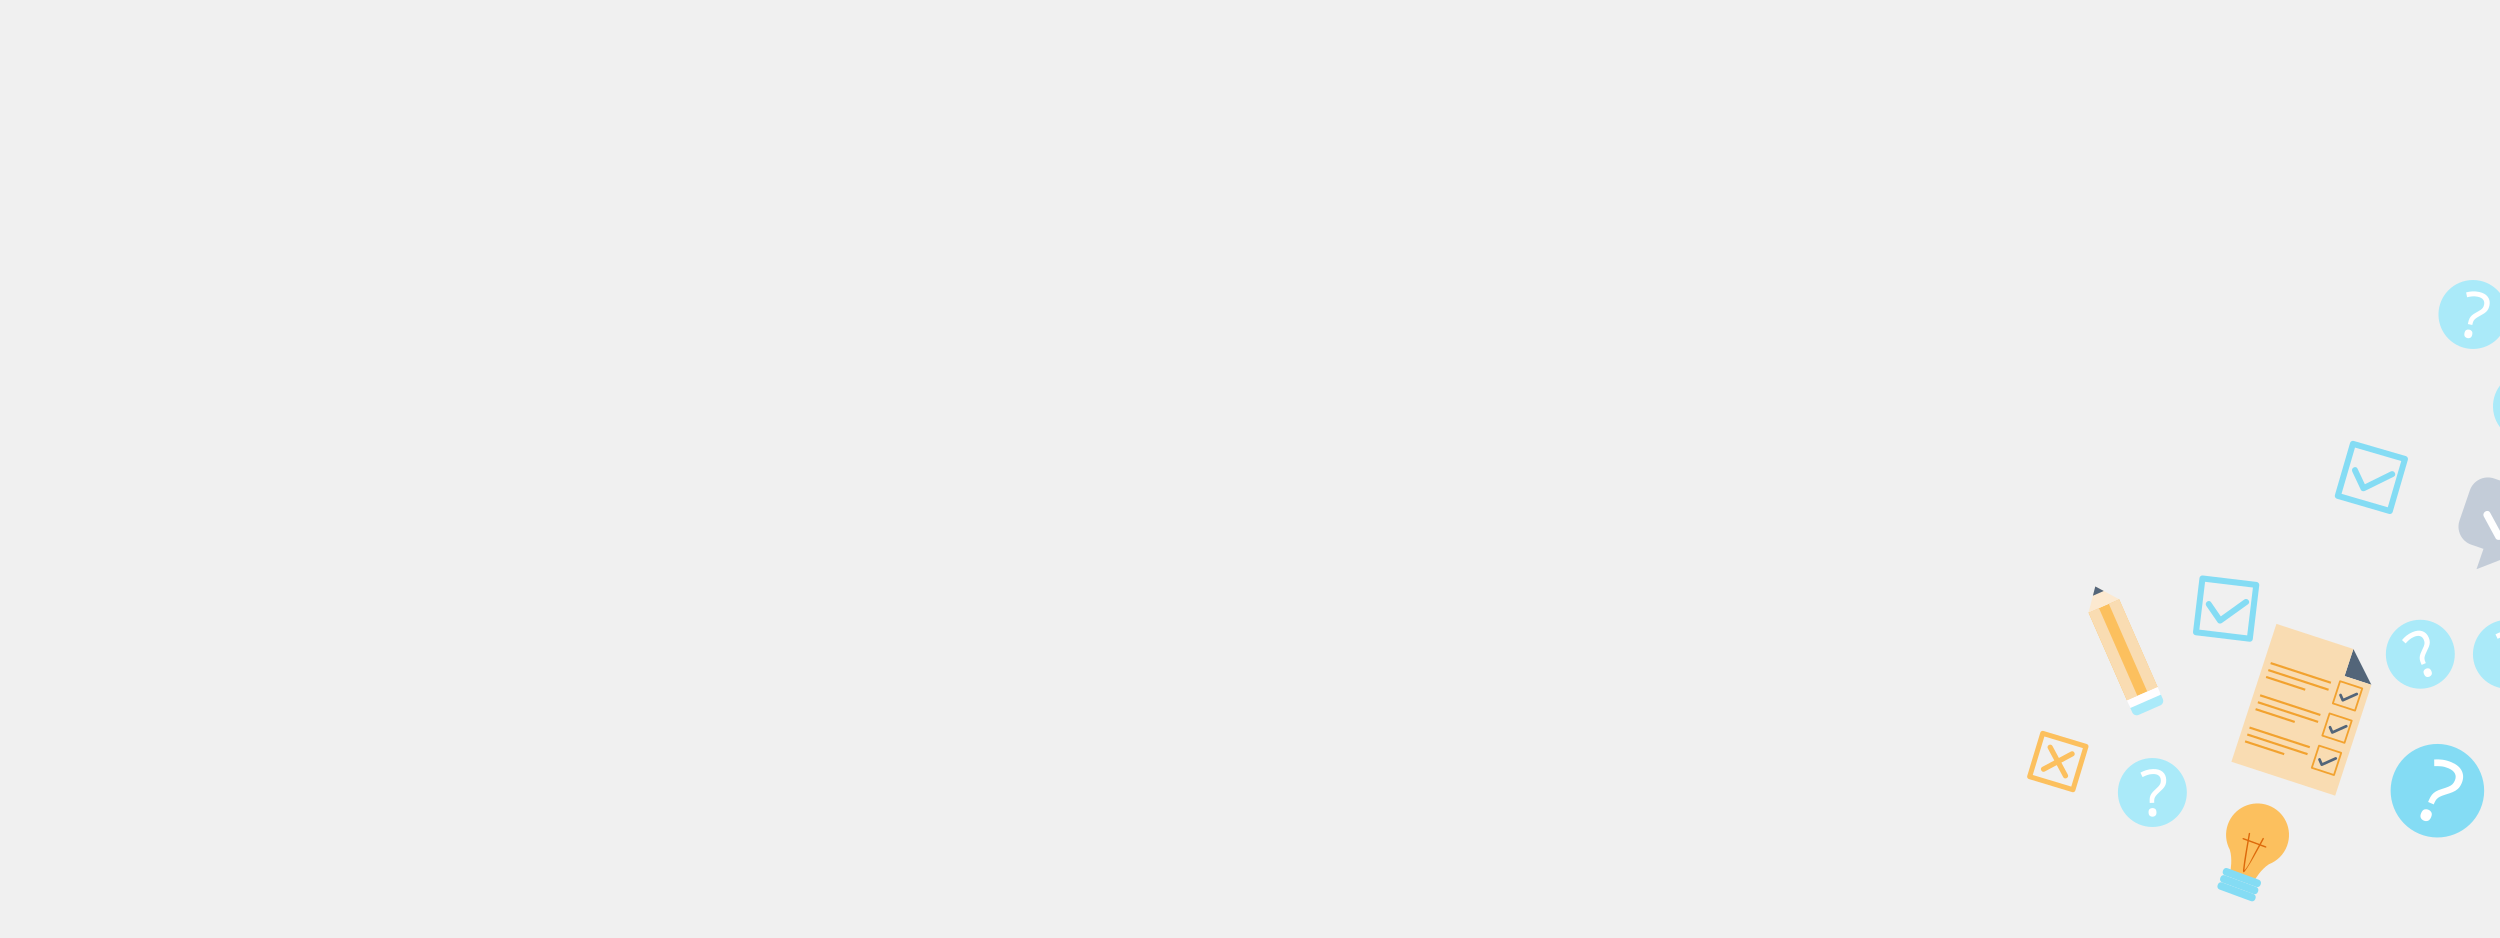
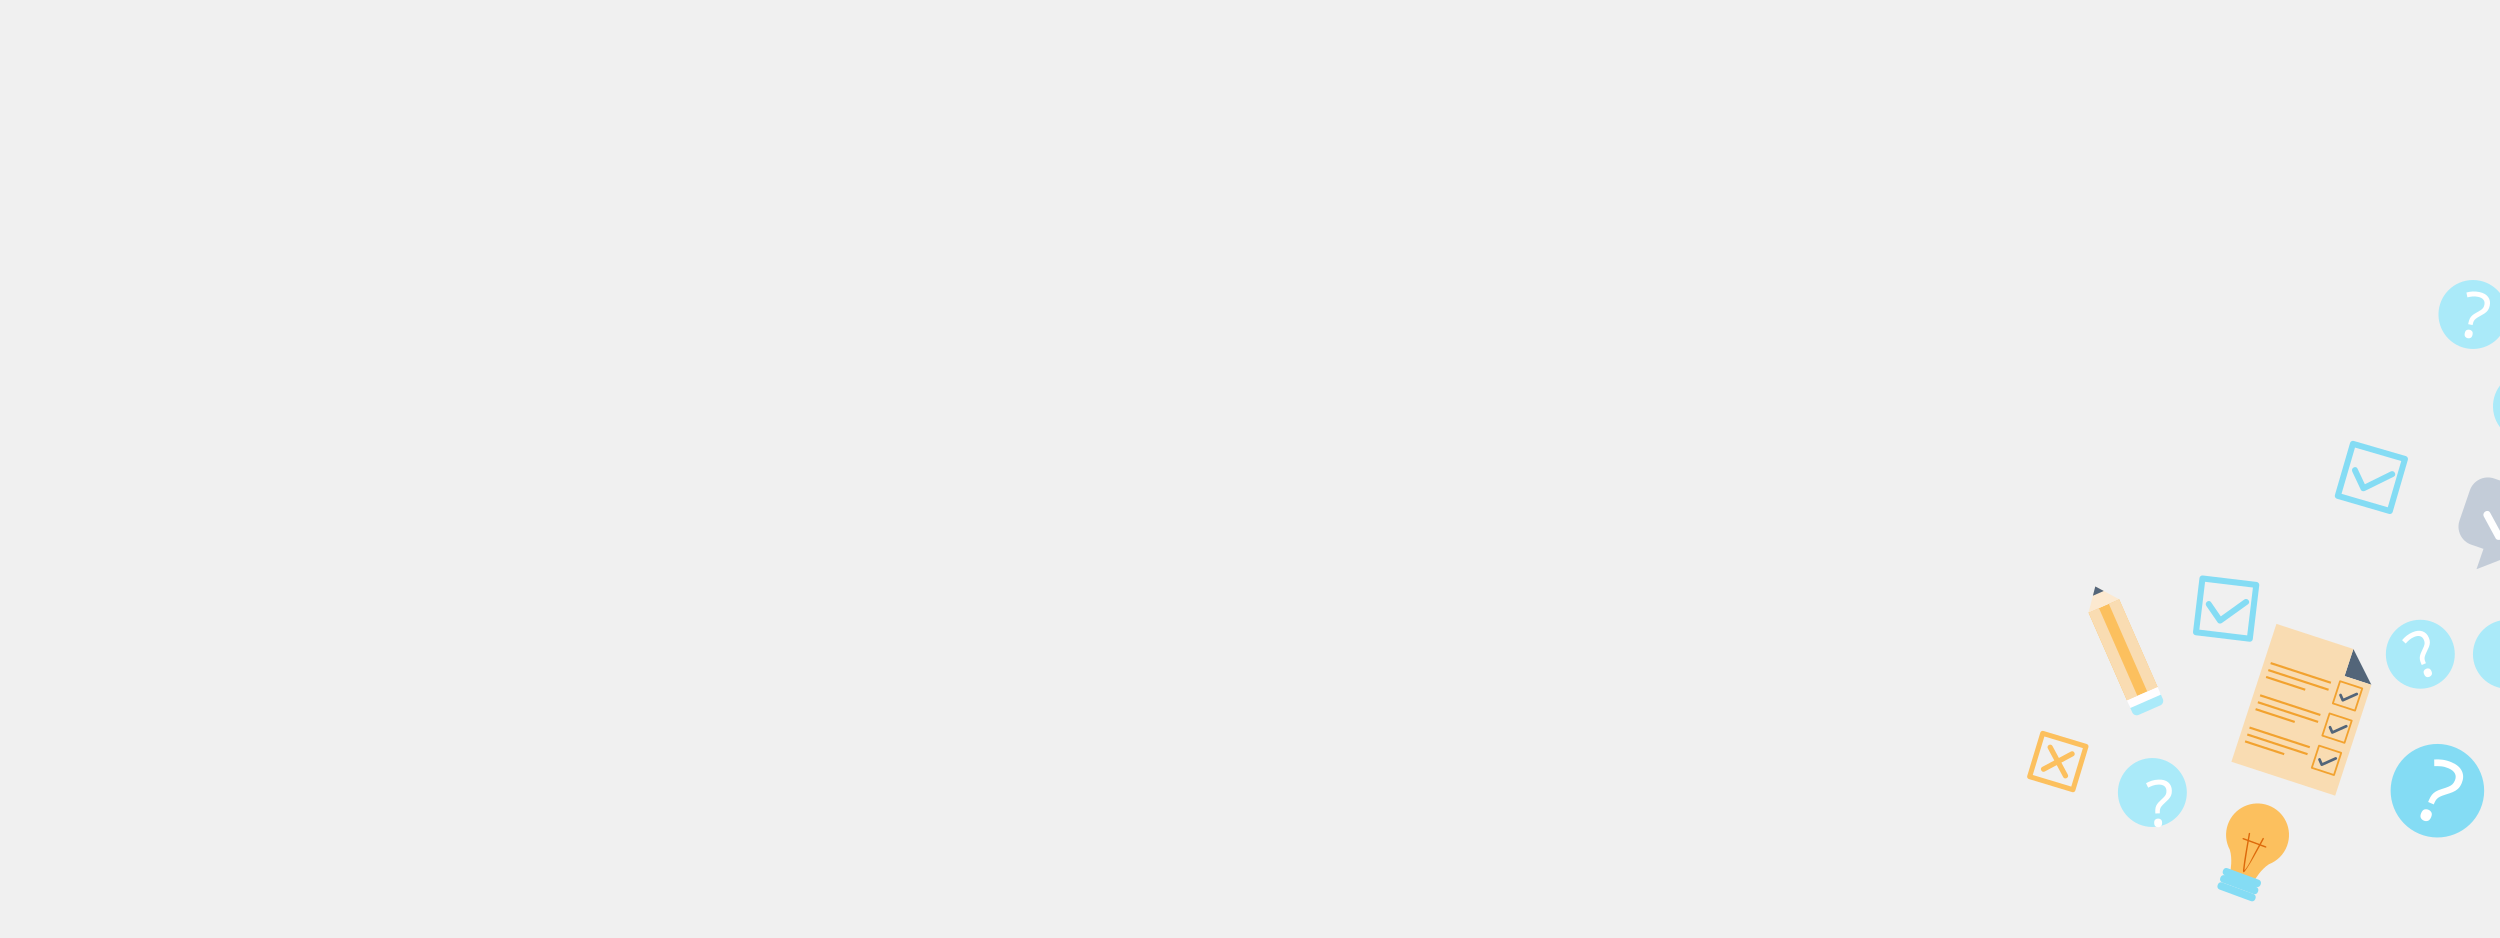
- <svg xmlns="http://www.w3.org/2000/svg" version="1.1" x="0px" y="0px" width="800px" height="300px" viewBox="-390 0 7 830" enable-background="new 0 0 800 800" xml:space="preserve">
-   <g id="_x38_00x800">
-     <g>
-       <circle fill="#AAEAF9" cx="649.626" cy="579.214" r="30.523" />
-       <text transform="matrix(0.9184 -0.3956 0.3956 0.9184 648.0247 602.3643)" fill="#FFFFFF" font-family="'Quicksand-Bold'" font-size="57.132">?</text>
-     </g>
-     <g>
-       <path fill="#AAEAF9" d="M421.658,618.843c0.947,2.163-0.047,4.706-2.21,5.656l-19.215,8.422c-2.163,0.946-4.709-0.048-5.653-2.208    l-1.879-4.283c-0.946-2.162,0.048-4.705,2.209-5.655l19.217-8.42c2.162-0.951,4.707,0.045,5.655,2.208L421.658,618.843z" />
-       <g>
-         <g>
-           <g>
-             <rect x="371.67" y="532.857" transform="matrix(-0.9159 0.4014 -0.4014 -0.9159 971.2915 947.1108)" fill="#FCC05E" width="29.532" height="84.882" />
-             <g>
-               <polygon fill="#FCE9D0" points="361.856,519.207 382.925,530.499 355.877,542.352       " />
-               <polygon fill="#54667A" points="369.33,523.216 361.856,519.207 359.733,527.419       " />
-             </g>
-             <rect x="372.491" y="536.774" transform="matrix(-0.9159 0.4014 -0.4014 -0.9159 955.7509 958.1859)" fill="#F9DCB2" width="10.013" height="84.883" />
-             <rect x="390.398" y="528.927" transform="matrix(-0.9159 0.4013 -0.4013 -0.9159 986.8786 936.0134)" fill="#F9DCB2" width="10.013" height="84.883" />
-           </g>
-         </g>
-         <rect x="390.18" y="613.857" transform="matrix(0.9159 -0.4013 0.4013 0.9159 -213.7861 214.4292)" fill="#FFFDFF" width="29.563" height="7.354" />
-       </g>
-     </g>
-     <g>
-       <circle fill="#AAEAF9" cx="412.392" cy="701.635" r="30.523" />
-       <text transform="matrix(0.9994 -0.0342 0.0342 0.9994 402.4374 722.6237)" fill="#FFFFFF" font-family="'Quicksand-Bold'" font-size="57.132">?</text>
-     </g>
-     <g>
-       <g>
-         <g>
-           <path fill="#FCC05E" d="M531.647,748.825c5.324-14.44-2.065-30.462-16.505-35.786c-14.441-5.324-30.462,2.066-35.786,16.507      c-2.874,7.796-2.017,16.042,1.629,22.826c2.461,8.151,0.604,17.958,0.604,17.958l10.942,4.035l10.943,4.034      c0,0,4.952-8.663,12.115-13.268C522.769,762.337,528.772,756.623,531.647,748.825z" />
-           <g>
-             <path fill="#84DCF4" d="M508.096,783.474c-0.555,1.504-2.241,2.281-3.745,1.727l-27.843-10.266       c-1.504-0.555-2.282-2.24-1.727-3.744l0.308-0.84c0.556-1.504,2.241-2.281,3.745-1.727l27.844,10.266       c1.505,0.555,2.281,2.24,1.728,3.745L508.096,783.474z" />
-             <path fill="#84DCF4" d="M505.77,789.784c-0.555,1.505-2.241,2.281-3.746,1.727l-27.842-10.265       c-1.505-0.555-2.282-2.24-1.727-3.744l0.309-0.839c0.555-1.505,2.241-2.282,3.745-1.727l27.843,10.266       c1.504,0.555,2.282,2.24,1.728,3.745L505.77,789.784z" />
-             <path fill="#84DCF4" d="M503.442,796.094c-0.555,1.505-2.24,2.281-3.745,1.727l-27.843-10.265       c-1.505-0.556-2.282-2.241-1.727-3.744l0.308-0.839c0.556-1.505,2.241-2.282,3.746-1.728l27.842,10.265       c1.505,0.555,2.283,2.241,1.728,3.745L503.442,796.094z" />
-           </g>
-         </g>
-         <g>
-           <g>
-             <path fill="#DD690A" d="M497.704,737.878c-1.105,6.095-2.149,12.202-3.133,18.317c-0.644,4.003-1.269,8.014-1.705,12.044       c-0.103,0.96-0.691,3.297,0.248,4.056c1.467,1.185,16.287-26.386,17.948-29.493c0.381-0.712-0.647-1.458-1.031-0.739       c-2.326,4.352-4.692,8.683-7.083,13.001c-2.801,5.059-5.474,12-9.649,16.115c0.59-0.58,0.629,0.547,0.662-0.709       c0.015-0.506,0.066-1.012,0.108-1.516c0.127-1.435,0.323-2.863,0.513-4.291c0.507-3.787,1.12-7.562,1.737-11.333       c0.839-5.123,1.725-10.239,2.65-15.346C499.116,737.181,497.849,737.078,497.704,737.878L497.704,737.878z" />
-           </g>
-           <g>
-             <path fill="#DD690A" d="M492.589,743.104c6.639,2.448,13.274,4.895,19.913,7.342c0.768,0.284,1.208-0.907,0.439-1.191       c-6.639-2.447-13.274-4.894-19.913-7.342C492.259,741.628,491.819,742.82,492.589,743.104L492.589,743.104z" />
-           </g>
-         </g>
-       </g>
-     </g>
-     <g>
-       <path fill="#84DCF4" d="M507.026,518.158c0.172-1.442-0.888-2.792-2.33-2.966c-15.882-1.903-31.761-3.808-47.643-5.712    c-1.443-0.173-2.79,0.887-2.963,2.329c-1.904,15.878-3.809,31.761-5.713,47.64c-0.172,1.446,0.886,2.794,2.329,2.966    c15.882,1.904,31.761,3.809,47.642,5.714c0.779,0.093,1.408-0.12,1.881-0.494c0.028-0.021,0.052-0.038,0.079-0.061    c0.026-0.024,0.054-0.041,0.081-0.067c0.477-0.375,0.831-0.932,0.925-1.711C503.218,549.918,505.122,534.036,507.026,518.158z     M496.337,562.519c-14.116-1.692-28.235-3.385-42.35-5.077c1.692-14.119,3.385-28.234,5.079-42.351    c14.115,1.693,28.234,3.386,42.349,5.079C499.723,534.284,498.029,548.4,496.337,562.519z" />
-       <path fill="#84DCF4" d="M460.157,536.448c3.351,4.879,6.706,9.754,10.058,14.633c0.847,1.234,2.622,1.253,3.742,0.449    c7.704-5.521,15.406-11.043,23.108-16.562c2.798-2.005-0.507-6.19-3.294-4.191c-6.936,4.973-13.871,9.941-20.808,14.914    c-2.871-4.182-5.745-8.358-8.616-12.536C462.396,530.316,458.216,533.631,460.157,536.448z" />
-     </g>
-     <g>
-       <g>
-         <g>
-           <polygon fill="#536579" points="590.352,574.588 606.301,606.286 582.536,598.524     " />
-           <g>
-             <polygon fill="#F9DCB2" points="590.352,574.588 522.227,552.338 482.352,674.435 574.243,704.446 606.301,606.286       582.536,598.524      " />
-           </g>
-         </g>
-       </g>
-       <g>
-         <g>
-           <g>
-             <rect x="515.677" y="594.821" transform="matrix(0.9506 0.3104 -0.3104 0.9506 211.829 -139.3667)" fill="#F2A22F" width="56.131" height="1.935" />
-           </g>
-           <g>
-             <rect x="513.674" y="600.956" transform="matrix(0.9506 0.3105 -0.3105 0.9506 213.6385 -138.4432)" fill="#F2A22F" width="56.13" height="1.937" />
-           </g>
-           <g>
-             <rect x="512.157" y="604.037" transform="matrix(0.9506 0.3104 -0.3104 0.9506 214.0287 -134.7623)" fill="#F2A22F" width="36.445" height="1.935" />
-           </g>
-         </g>
-         <g>
-           <path fill="#F2A22F" d="M598.985,609.758c0.137-0.419-0.099-0.881-0.518-1.018c-6.543-2.138-13.089-4.275-19.633-6.412      c-0.418-0.137-0.881,0.099-1.018,0.517c-2.137,6.544-4.274,13.089-6.412,19.633c-0.136,0.418,0.098,0.881,0.517,1.018      c6.544,2.138,13.089,4.274,19.634,6.412c0.226,0.073,0.424,0.047,0.587-0.036c0.01-0.004,0.018-0.009,0.028-0.013      c0.01-0.005,0.019-0.01,0.026-0.015c0.163-0.083,0.302-0.228,0.376-0.453C594.71,622.846,596.848,616.302,598.985,609.758z       M591.29,628.123c-6.033-1.971-12.067-3.941-18.1-5.912c1.971-6.033,3.94-12.066,5.911-18.099      c6.032,1.97,12.065,3.94,18.099,5.911C595.23,616.057,593.26,622.09,591.29,628.123z" />
-           <path fill="#536579" d="M592.813,613.331c-3.732,1.673-7.463,3.347-11.193,5.018c-0.518-1.187-1.035-2.375-1.553-3.562      c-0.627-1.435-2.781-0.331-2.159,1.095c0.671,1.54,1.343,3.079,2.013,4.618c0.272,0.627,1.053,0.789,1.627,0.531      c4.12-1.847,8.24-3.693,12.361-5.541C595.336,614.851,594.233,612.694,592.813,613.331z" />
-         </g>
-       </g>
-       <g>
-         <g>
-           <g>
-             <rect x="506.364" y="623.338" transform="matrix(0.9506 0.3104 -0.3104 0.9506 220.2105 -135.0616)" fill="#F2A22F" width="56.131" height="1.936" />
-           </g>
-           <g>
-             <rect x="504.36" y="629.475" transform="matrix(0.9506 0.3104 -0.3104 0.9506 222.028 -134.1411)" fill="#F2A22F" width="56.131" height="1.937" />
-           </g>
-           <g>
-             <rect x="502.843" y="632.555" transform="matrix(0.9506 0.3104 -0.3104 0.9506 222.4191 -130.4608)" fill="#F2A22F" width="36.446" height="1.936" />
-           </g>
-         </g>
-         <g>
-           <path fill="#F2A22F" d="M589.671,638.275c0.137-0.418-0.098-0.882-0.516-1.018c-6.545-2.139-13.09-4.275-19.634-6.413      c-0.419-0.136-0.881,0.099-1.018,0.518c-2.138,6.544-4.274,13.089-6.411,19.634c-0.137,0.416,0.098,0.88,0.516,1.016      c6.544,2.139,13.09,4.275,19.634,6.412c0.226,0.074,0.423,0.049,0.587-0.035c0.01-0.004,0.019-0.009,0.027-0.012      c0.01-0.007,0.02-0.01,0.027-0.017c0.164-0.083,0.302-0.227,0.375-0.452C585.396,651.363,587.534,644.818,589.671,638.275z       M581.976,656.641c-6.033-1.971-12.066-3.941-18.1-5.912c1.971-6.031,3.941-12.065,5.912-18.098      c6.032,1.969,12.066,3.939,18.099,5.91C585.917,644.574,583.946,650.607,581.976,656.641z" />
-           <path fill="#536579" d="M583.499,641.85c-3.73,1.672-7.462,3.346-11.192,5.019c-0.518-1.189-1.036-2.376-1.554-3.565      c-0.625-1.433-2.779-0.331-2.158,1.097c0.671,1.539,1.342,3.078,2.013,4.617c0.273,0.627,1.053,0.789,1.628,0.531      c4.119-1.848,8.239-3.695,12.359-5.541C586.022,643.367,584.921,641.212,583.499,641.85z" />
-         </g>
-       </g>
-       <g>
-         <g>
-           <g>
-             <rect x="497.051" y="651.856" transform="matrix(0.9506 0.3105 -0.3105 0.9506 228.6177 -130.7668)" fill="#F2A22F" width="56.13" height="1.936" />
-           </g>
-           <g>
-             <rect x="495.046" y="657.994" transform="matrix(0.9506 0.3105 -0.3105 0.9506 230.4374 -129.8463)" fill="#F2A22F" width="56.13" height="1.936" />
-           </g>
-           <g>
-             <rect x="493.529" y="661.072" transform="matrix(0.9506 0.3104 -0.3104 0.9506 230.8109 -126.1599)" fill="#F2A22F" width="36.446" height="1.936" />
-           </g>
-         </g>
-         <g>
-           <path fill="#F2A22F" d="M580.358,666.793c0.137-0.419-0.1-0.882-0.518-1.019c-6.544-2.138-13.088-4.274-19.633-6.412      c-0.418-0.136-0.881,0.099-1.018,0.517c-2.137,6.545-4.274,13.089-6.412,19.634c-0.137,0.418,0.099,0.88,0.517,1.017      c6.544,2.138,13.089,4.275,19.634,6.413c0.226,0.073,0.424,0.048,0.587-0.037c0.01-0.003,0.019-0.008,0.028-0.011      c0.009-0.007,0.018-0.011,0.026-0.016c0.163-0.083,0.302-0.229,0.376-0.453C576.084,679.881,578.221,673.336,580.358,666.793z       M572.662,685.158c-6.032-1.971-12.066-3.941-18.099-5.911c1.97-6.033,3.94-12.066,5.91-18.1c6.033,1.97,12.066,3.94,18.1,5.911      C576.604,673.092,574.633,679.125,572.662,685.158z" />
-           <path fill="#536579" d="M574.185,670.367c-3.728,1.672-7.461,3.347-11.191,5.018c-0.518-1.188-1.037-2.376-1.554-3.564      c-0.626-1.433-2.78-0.33-2.159,1.097c0.672,1.538,1.343,3.079,2.014,4.617c0.273,0.627,1.053,0.79,1.627,0.531      c4.12-1.848,8.24-3.694,12.36-5.541C576.708,671.886,575.606,669.729,574.185,670.367z" />
-         </g>
-       </g>
-     </g>
-     <g>
-       <circle fill="#AAEAF9" cx="726.745" cy="579.213" r="30.524" />
-       <text transform="matrix(0.9994 -0.0342 0.0342 0.9994 716.7905 600.2018)" fill="#FFFFFF" font-family="'Quicksand-Bold'" font-size="57.132">?</text>
-     </g>
-     <g>
-       <path fill="#84DCF4" d="M702.781,716.37c-9.02,21.014-33.365,30.737-54.373,21.721c-21.011-9.018-30.735-33.363-21.717-54.377    c9.018-21.01,33.363-30.733,54.373-21.715C702.074,671.016,711.798,695.36,702.781,716.37z" />
-       <text transform="matrix(0.9189 0.3944 -0.3944 0.9189 640.4034 720.0673)" fill="#FFFFFF" font-family="'Quicksand-Bold'" font-size="77.49">?</text>
-     </g>
-     <g>
-       <circle fill="#AAEAF9" cx="767.457" cy="765.399" r="30.523" />
-       <text transform="matrix(0.9994 -0.0342 0.0342 0.9994 757.5034 786.3874)" fill="#FFFFFF" font-family="'Quicksand-Bold'" font-size="57.132">?</text>
-     </g>
-     <g>
-       <circle fill="#AAEAF9" cx="696.221" cy="278.427" r="30.523" />
-       <text transform="matrix(0.9786 0.2057 -0.2057 0.9786 681.5389 296.4949)" fill="#FFFFFF" font-family="'Quicksand-Bold'" font-size="57.132">?</text>
-     </g>
-     <g>
-       <path fill="#FCC05E" d="M355.784,661.472c0.351-1.161-0.326-2.424-1.486-2.773c-12.782-3.859-25.562-7.719-38.345-11.578    c-1.16-0.35-2.423,0.326-2.773,1.488c-3.858,12.778-7.718,25.561-11.576,38.341c-0.352,1.163,0.325,2.425,1.485,2.775    c12.782,3.859,25.562,7.718,38.345,11.577c0.627,0.19,1.174,0.106,1.617-0.135c0.025-0.012,0.049-0.022,0.074-0.037    c0.024-0.016,0.05-0.025,0.076-0.044c0.445-0.239,0.816-0.647,1.006-1.273C348.067,687.034,351.926,674.252,355.784,661.472z     M340.59,696.4c-11.361-3.43-22.725-6.861-34.085-10.291c3.431-11.363,6.861-22.725,10.292-34.085    c11.359,3.431,22.724,6.861,34.084,10.292C347.451,673.676,344.021,685.037,340.59,696.4z" />
-       <g>
-         <path fill="#FCC05E" d="M337.541,685.797c-1.9-3.547-3.803-7.09-5.701-10.635c3.543-1.902,7.089-3.803,10.634-5.701     c2.642-1.416,0.445-5.512-2.195-4.096c-3.545,1.9-7.09,3.803-10.636,5.702c-1.9-3.544-3.802-7.091-5.702-10.636     c-1.415-2.641-5.511-0.445-4.095,2.197c1.902,3.543,3.803,7.088,5.701,10.634c-3.543,1.9-7.088,3.8-10.634,5.702     c-2.642,1.416-0.444,5.508,2.196,4.092c3.544-1.898,7.089-3.799,10.635-5.701c1.9,3.547,3.801,7.091,5.703,10.635     C334.862,690.63,338.957,688.438,337.541,685.797z" />
-       </g>
-     </g>
-     <g>
-       <path fill="#84DCF4" d="M638.602,407.102c0.406-1.396-0.419-2.9-1.814-3.306c-15.358-4.471-30.713-8.942-46.071-13.413    c-1.394-0.406-2.897,0.419-3.304,1.814c-4.47,15.354-8.942,30.713-13.413,46.068c-0.406,1.398,0.418,2.901,1.813,3.306    c15.357,4.472,30.713,8.942,46.07,13.415c0.754,0.219,1.408,0.111,1.937-0.18c0.03-0.015,0.058-0.029,0.087-0.047    c0.03-0.019,0.06-0.031,0.091-0.053c0.531-0.293,0.972-0.784,1.191-1.537C629.66,437.814,634.131,422.456,638.602,407.102z     M620.815,449.122c-13.649-3.974-27.303-7.949-40.952-11.923c3.975-13.654,7.949-27.303,11.924-40.953    c13.649,3.975,27.303,7.95,40.951,11.924C628.764,421.819,624.789,435.469,620.815,449.122z" />
-       <path fill="#84DCF4" d="M589.376,417.495c2.51,5.36,5.023,10.718,7.534,16.079c0.635,1.356,2.382,1.664,3.619,1.054    c8.502-4.189,17.002-8.379,25.501-12.568c3.089-1.521,0.511-6.189-2.564-4.672c-7.656,3.773-15.308,7.543-22.964,11.316    c-2.149-4.594-4.304-9.184-6.454-13.774C592.586,411.812,587.921,414.399,589.376,417.495z" />
-     </g>
-     <g>
-       <g>
-         <path fill="#C3CCD8" d="M761.912,439.7l-46.953-16.091c-8.836-3.028-18.456,1.679-21.483,10.517l-9.141,26.669     c-3.029,8.837,1.682,18.456,10.518,21.485l10.668,3.656l-6.17,18.001l27.504-10.69l14.95,5.123     c8.836,3.029,18.454-1.68,21.483-10.517l9.141-26.669C775.456,452.346,770.747,442.728,761.912,439.7z" />
-       </g>
-       <path fill="#FFFFFF" d="M705.889,457.39c3.463,6.386,6.93,12.767,10.393,19.152c0.876,1.615,3.038,1.867,4.51,1.029    c10.112-5.746,20.222-11.495,30.331-17.24c3.675-2.086,0.179-7.619-3.479-5.538c-9.106,5.175-18.206,10.347-27.314,15.522    c-2.964-5.472-5.935-10.939-8.901-16.407C709.411,450.195,703.884,453.703,705.889,457.39z" />
-     </g>
-     <g>
-       <path fill="#AAEAF9" d="M774.978,358.707c0.58,16.849-12.611,30.976-29.457,31.554c-16.848,0.578-30.975-12.614-31.553-29.463    c-0.578-16.847,12.613-30.974,29.461-31.551C760.275,328.67,774.404,341.861,774.978,358.707z" />
-       <text transform="matrix(0.9994 -0.0342 0.0342 0.9994 734.5187 380.7411)" fill="#FFFFFF" font-family="'Quicksand-Bold'" font-size="57.132">?</text>
-     </g>
-     <g>
-       <g>
-         <g>
-           <path fill="#FCC05E" d="M786.232,654.679c4.305-14.776-4.185-30.244-18.962-34.547c-14.775-4.305-30.243,4.187-34.546,18.963      c-2.324,7.977-0.892,16.144,3.217,22.657c3.023,7.958,1.854,17.871,1.854,17.871l11.197,3.262l11.199,3.262      c0,0,4.335-8.988,11.16-14.081C778.318,668.779,783.908,662.659,786.232,654.679z" />
-           <g>
-             <path fill="#84DCF4" d="M765.154,690.886c-0.447,1.539-2.076,2.433-3.615,1.984l-28.491-8.298       c-1.539-0.447-2.433-2.076-1.983-3.615l0.249-0.858c0.448-1.539,2.076-2.433,3.616-1.983l28.49,8.298       c1.539,0.448,2.434,2.075,1.984,3.614L765.154,690.886z" />
-             <path fill="#84DCF4" d="M763.275,697.343c-0.448,1.539-2.076,2.433-3.616,1.983l-28.491-8.297       c-1.539-0.449-2.432-2.075-1.984-3.615l0.25-0.857c0.448-1.54,2.076-2.432,3.615-1.984l28.491,8.298       c1.539,0.448,2.434,2.076,1.985,3.615L763.275,697.343z" />
-             <path fill="#84DCF4" d="M761.395,703.801c-0.449,1.539-2.076,2.433-3.616,1.983l-28.491-8.297       c-1.539-0.449-2.433-2.076-1.985-3.616l0.25-0.857c0.449-1.539,2.076-2.434,3.615-1.984l28.491,8.297       c1.54,0.449,2.434,2.077,1.985,3.616L761.395,703.801z" />
-           </g>
-         </g>
-         <g>
-           <g>
-             <path fill="#DD690A" d="M751.609,646.128c-0.679,6.157-1.293,12.322-1.848,18.492c-0.363,4.037-0.707,8.082-0.861,12.132       c-0.037,0.966-0.46,3.338,0.53,4.029c1.546,1.081,14.407-27.457,15.848-30.673c0.331-0.737-0.747-1.411-1.08-0.666       c-2.018,4.503-4.075,8.989-6.159,13.463c-2.442,5.243-4.624,12.352-8.501,16.75c0.547-0.62,0.665,0.501,0.609-0.753       c-0.019-0.506-0.003-1.014,0.004-1.521c0.026-1.44,0.121-2.879,0.212-4.317c0.241-3.812,0.59-7.62,0.942-11.426       c0.479-5.168,1.005-10.334,1.573-15.492C752.968,645.333,751.697,645.319,751.609,646.128L751.609,646.128z" />
-           </g>
-           <g>
-             <path fill="#DD690A" d="M746.869,651.698c6.793,1.979,13.584,3.956,20.377,5.935c0.787,0.229,1.143-0.99,0.355-1.219       c-6.794-1.979-13.584-3.957-20.377-5.936C746.438,650.249,746.083,651.468,746.869,651.698L746.869,651.698z" />
-           </g>
-         </g>
-       </g>
-     </g>
+ <svg xmlns="http://www.w3.org/2000/svg" width="800" height="300" viewBox="-390 0 7 830">
+   <circle fill="#AAEAF9" cx="649.626" cy="579.214" r="30.523" />
+   <text transform="rotate(-23.307 1784.615 -1269.97)" fill="#FFF" font-family="'Quicksand-Bold'" font-size="57.132">?</text>
+   <path fill="#AAEAF9" d="M421.658 618.843a4.308 4.308 0 0 1-2.21 5.656l-19.215 8.422c-2.163.946-4.709-.048-5.653-2.208l-1.879-4.283a4.31 4.31 0 0 1 2.209-5.655l19.217-8.42c2.162-.951 4.707.045 5.655 2.208l1.876 4.28z" />
+   <path fill="#FCC05E" d="M416.99 608.255l-27.048 11.855-34.072-77.744 27.049-11.854z" />
+   <path fill="#FCE9D0" d="M361.856 519.207l21.069 11.292-27.048 11.853z" />
+   <path fill="#54667A" d="M369.33 523.216l-7.474-4.009-2.123 8.212z" />
+   <path fill="#F9DCB2" d="M399.125 616.072l-9.17 4.02-34.073-77.745 9.171-4.019zm17.93-7.836l-9.171 4.018-34.064-77.744 9.171-4.018z" />
+   <path fill="#FFFDFF" d="M389.92 620.082l27.077-11.864 2.951 6.735-27.076 11.864z" />
+   <circle fill="#AAEAF9" cx="412.392" cy="701.635" r="30.523" />
+   <text transform="rotate(-1.985 21329.225 -11392.979)" fill="#FFF" font-family="'Quicksand-Bold'" font-size="57.132">?</text>
+   <path fill="#FCC05E" d="M531.647 748.825c5.324-14.44-2.065-30.462-16.505-35.786-14.441-5.324-30.462 2.066-35.786 16.507-2.874 7.796-2.017 16.042 1.629 22.826 2.461 8.151.604 17.958.604 17.958l10.942 4.035 10.943 4.034s4.952-8.663 12.115-13.268c7.18-2.794 13.183-8.508 16.058-16.306z" />
+   <g fill="#84DCF4">
+     <path d="M508.096 783.474a2.926 2.926 0 0 1-3.745 1.727l-27.843-10.266a2.925 2.925 0 0 1-1.727-3.744l.308-.84a2.927 2.927 0 0 1 3.745-1.727l27.844 10.266a2.927 2.927 0 0 1 1.728 3.745l-.31.839zm-2.326 6.31a2.926 2.926 0 0 1-3.746 1.727l-27.842-10.265a2.924 2.924 0 0 1-1.727-3.744l.309-.839a2.925 2.925 0 0 1 3.745-1.727l27.843 10.266a2.927 2.927 0 0 1 1.728 3.745l-.31.837z" />
+     <path d="M503.442 796.094a2.925 2.925 0 0 1-3.745 1.727l-27.843-10.265a2.924 2.924 0 0 1-1.727-3.744l.308-.839a2.927 2.927 0 0 1 3.746-1.728l27.842 10.265a2.925 2.925 0 0 1 1.728 3.745l-.309.839z" />
  </g>
-   <g id="_x31_200x800">
- </g>
-   <g id="DESIGNED_BY_FREEPIK">
- </g>
+   <path fill="#DD690A" d="M497.704 737.878a938.62 938.62 0 0 0-3.133 18.317c-.644 4.003-1.269 8.014-1.705 12.044-.103.96-.691 3.297.248 4.056 1.467 1.185 16.287-26.386 17.948-29.493.381-.712-.647-1.458-1.031-.739a996.198 996.198 0 0 1-7.083 13.001c-2.801 5.059-5.474 12-9.649 16.115.59-.58.629.547.662-.709.015-.506.066-1.012.108-1.516.127-1.435.323-2.863.513-4.291.507-3.787 1.12-7.562 1.737-11.333a924.245 924.245 0 0 1 2.65-15.346c.147-.803-1.12-.906-1.265-.106z" />
+   <path fill="#DD690A" d="M492.589 743.104l19.913 7.342c.768.284 1.208-.907.439-1.191l-19.913-7.342c-.769-.285-1.209.907-.439 1.191z" />
+   <g fill="#84DCF4">
+     <path d="M507.026 518.158c.172-1.442-.888-2.792-2.33-2.966-15.882-1.903-31.761-3.808-47.643-5.712-1.443-.173-2.79.887-2.963 2.329l-5.713 47.64c-.172 1.446.886 2.794 2.329 2.966l47.642 5.714c.779.093 1.408-.12 1.881-.494.028-.021.052-.038.079-.061.026-.024.054-.041.081-.067.477-.375.831-.932.925-1.711l5.712-47.638zm-10.689 44.361l-42.35-5.077c1.692-14.119 3.385-28.234 5.079-42.351l42.349 5.079-5.078 42.349z" />
+     <path d="M460.157 536.448c3.351 4.879 6.706 9.754 10.058 14.633.847 1.234 2.622 1.253 3.742.449l23.108-16.562c2.798-2.005-.507-6.19-3.294-4.191-6.936 4.973-13.871 9.941-20.808 14.914-2.871-4.182-5.745-8.358-8.616-12.536-1.951-2.839-6.131.476-4.19 3.293z" />
+   </g>
+   <path fill="#536579" d="M590.352 574.588l15.949 31.698-23.765-7.762z" />
+   <path fill="#F9DCB2" d="M590.352 574.588l-68.125-22.25-39.875 122.097 91.891 30.011 32.058-98.16-23.765-7.762z" />
+   <path fill="#F2A22F" d="M517.4 586.136l53.357 17.423-.6 1.84-53.359-17.423zm-2.06 6.185l53.357 17.429-.601 1.841-53.357-17.428zm-1.948 6.088l34.645 11.312-.6 1.84-34.646-11.313zm85.593 11.349a.814.814 0 0 0-.518-1.018c-6.543-2.138-13.089-4.275-19.633-6.412a.815.815 0 0 0-1.018.517l-6.412 19.633a.815.815 0 0 0 .517 1.018l19.634 6.412a.75.75 0 0 0 .587-.036l.028-.013a.753.753 0 0 0 .402-.468l6.413-19.633zm-7.695 18.365l-18.1-5.912 5.911-18.099 18.099 5.911-5.91 18.1z" />
+   <path fill="#536579" d="M592.813 613.331c-3.732 1.673-7.463 3.347-11.193 5.018l-1.553-3.562c-.627-1.435-2.781-.331-2.159 1.095l2.013 4.618c.272.627 1.053.789 1.627.531l12.361-5.541c1.427-.639.324-2.796-1.096-2.159z" />
+   <path fill="#F2A22F" d="M508.076 614.659l53.358 17.423-.6 1.84-53.359-17.423zm-1.992 6.132l53.358 17.423-.602 1.842-53.358-17.424zm-2.007 6.137l34.645 11.313-.6 1.84-34.646-11.312zm85.594 11.347a.814.814 0 0 0-.516-1.018c-6.545-2.139-13.09-4.275-19.634-6.413a.815.815 0 0 0-1.018.518c-2.138 6.544-4.274 13.089-6.411 19.634a.813.813 0 0 0 .516 1.016c6.544 2.139 13.09 4.275 19.634 6.412a.741.741 0 0 0 .587-.035l.027-.012c.01-.007.02-.01.027-.017a.743.743 0 0 0 .375-.452l6.413-19.633zm-7.695 18.366l-18.1-5.912 5.912-18.098a75958.01 75958.01 0 0 1 18.099 5.91l-5.911 18.1z" />
+   <path fill="#536579" d="M583.499 641.85l-11.192 5.019-1.554-3.565c-.625-1.433-2.779-.331-2.158 1.097l2.013 4.617c.273.627 1.053.789 1.628.531 4.119-1.848 8.239-3.695 12.359-5.541 1.427-.641.326-2.796-1.096-2.158z" />
+   <path fill="#F2A22F" d="M498.713 643.222l53.357 17.428-.6 1.84-53.358-17.428zm-1.992 6.133l53.357 17.428-.601 1.84-53.357-17.428zm-1.958 6.092l34.645 11.312-.6 1.84-34.646-11.312zm85.595 11.346a.816.816 0 0 0-.518-1.019l-19.633-6.412a.816.816 0 0 0-1.018.517l-6.412 19.634a.814.814 0 0 0 .517 1.017l19.634 6.413a.74.74 0 0 0 .587-.037l.028-.011c.009-.007.018-.011.026-.016a.756.756 0 0 0 .376-.453c2.139-6.545 4.276-13.09 6.413-19.633zm-7.696 18.365l-18.099-5.911 5.91-18.1 18.1 5.911c-1.969 6.034-3.94 12.067-5.911 18.1z" />
+   <path fill="#536579" d="M574.185 670.367c-3.728 1.672-7.461 3.347-11.191 5.018l-1.554-3.564c-.626-1.433-2.78-.33-2.159 1.097.672 1.538 1.343 3.079 2.014 4.617.273.627 1.053.79 1.627.531l12.36-5.541c1.426-.639.324-2.796-1.097-2.158z" />
+   <circle fill="#AAEAF9" cx="726.745" cy="579.213" r="30.524" />
+   <text transform="rotate(-1.985 17911.945 -20644.542)" fill="#FFF" font-family="'Quicksand-Bold'" font-size="57.132">?</text>
+   <path fill="#84DCF4" d="M702.781 716.37c-9.02 21.014-33.365 30.737-54.373 21.721-21.011-9.018-30.735-33.363-21.717-54.377 9.018-21.01 33.363-30.733 54.373-21.715 21.01 9.017 30.734 33.361 21.717 54.371z" />
+   <text transform="rotate(23.229 -1431.512 1917.971)" fill="#FFF" font-family="'Quicksand-Bold'" font-size="77.49">?</text>
+   <circle fill="#AAEAF9" cx="767.457" cy="765.399" r="30.523" />
+   <text transform="rotate(-1.985 23375.172 -21739.131)" fill="#FFF" font-family="'Quicksand-Bold'" font-size="57.132">?</text>
+   <circle fill="#AAEAF9" cx="696.221" cy="278.427" r="30.523" />
+   <text transform="rotate(11.875 -1084.956 3426.14)" fill="#FFF" font-family="'Quicksand-Bold'" font-size="57.132">?</text>
+   <g fill="#FCC05E">
+     <path d="M355.784 661.472a2.245 2.245 0 0 0-1.486-2.773l-38.345-11.578a2.246 2.246 0 0 0-2.773 1.488l-11.576 38.341a2.245 2.245 0 0 0 1.485 2.775l38.345 11.577c.627.19 1.174.106 1.617-.135.025-.012.049-.022.074-.037.024-.016.05-.025.076-.044.445-.239.816-.647 1.006-1.273 3.86-12.779 7.719-25.561 11.577-38.341zM340.59 696.4l-34.085-10.291 10.292-34.085 34.084 10.292L340.59 696.4z" />
+     <path d="M337.541 685.797c-1.9-3.547-3.803-7.09-5.701-10.635 3.543-1.902 7.089-3.803 10.634-5.701 2.642-1.416.445-5.512-2.195-4.096-3.545 1.9-7.09 3.803-10.636 5.702l-5.702-10.636c-1.415-2.641-5.511-.445-4.095 2.197 1.902 3.543 3.803 7.088 5.701 10.634l-10.634 5.702c-2.642 1.416-.444 5.508 2.196 4.092 3.544-1.898 7.089-3.799 10.635-5.701 1.9 3.547 3.801 7.091 5.703 10.635 1.415 2.64 5.51.448 4.094-2.193z" />
+   </g>
+   <g fill="#84DCF4">
+     <path d="M638.602 407.102c.406-1.396-.419-2.9-1.814-3.306l-46.071-13.413c-1.394-.406-2.897.419-3.304 1.814L574 438.265c-.406 1.398.418 2.901 1.813 3.306 15.357 4.472 30.713 8.942 46.07 13.415.754.219 1.408.111 1.937-.18.03-.015.058-.029.087-.047.03-.019.06-.031.091-.053.531-.293.972-.784 1.191-1.537l13.413-46.067zm-17.787 42.02l-40.952-11.923 11.924-40.953 40.951 11.924-11.923 40.952z" />
+     <path d="M589.376 417.495c2.51 5.36 5.023 10.718 7.534 16.079.635 1.356 2.382 1.664 3.619 1.054 8.502-4.189 17.002-8.379 25.501-12.568 3.089-1.521.511-6.189-2.564-4.672l-22.964 11.316c-2.149-4.594-4.304-9.184-6.454-13.774-1.462-3.118-6.127-.531-4.672 2.565z" />
+   </g>
+   <path fill="#C3CCD8" d="M761.912 439.7l-46.953-16.091c-8.836-3.028-18.456 1.679-21.483 10.517l-9.141 26.669c-3.029 8.837 1.682 18.456 10.518 21.485l10.668 3.656-6.17 18.001 27.504-10.69 14.95 5.123c8.836 3.029 18.454-1.68 21.483-10.517l9.141-26.669c3.027-8.838-1.682-18.456-10.517-21.484z" />
+   <path fill="#FFF" d="M705.889 457.39c3.463 6.386 6.93 12.767 10.393 19.152.876 1.615 3.038 1.867 4.51 1.029 10.112-5.746 20.222-11.495 30.331-17.24 3.675-2.086.179-7.619-3.479-5.538l-27.314 15.522c-2.964-5.472-5.935-10.939-8.901-16.407-2.018-3.713-7.545-.205-5.54 3.482z" />
+   <path fill="#AAEAF9" d="M774.978 358.707c.58 16.849-12.611 30.976-29.457 31.554-16.848.578-30.975-12.614-31.553-29.463-.578-16.847 12.613-30.974 29.461-31.551 16.846-.577 30.975 12.614 31.549 29.46z" />
+   <text transform="rotate(-1.985 11506.031 -21275.295)" fill="#FFF" font-family="'Quicksand-Bold'" font-size="57.132">?</text>
+   <path fill="#FCC05E" d="M786.232 654.679c4.305-14.776-4.185-30.244-18.962-34.547-14.775-4.305-30.243 4.187-34.546 18.963-2.324 7.977-.892 16.144 3.217 22.657 3.023 7.958 1.854 17.871 1.854 17.871l11.197 3.262 11.199 3.262s4.335-8.988 11.16-14.081c6.967-3.287 12.557-9.407 14.881-17.387z" />
+   <path d="M765.154 690.886a2.924 2.924 0 0 1-3.615 1.984l-28.491-8.298a2.923 2.923 0 0 1-1.983-3.615l.249-.858a2.924 2.924 0 0 1 3.616-1.983l28.49 8.298a2.923 2.923 0 0 1 1.984 3.614l-.25.858zm-1.879 6.457a2.924 2.924 0 0 1-3.616 1.983l-28.491-8.297a2.926 2.926 0 0 1-1.984-3.615l.25-.857a2.925 2.925 0 0 1 3.615-1.984l28.491 8.298a2.925 2.925 0 0 1 1.985 3.615l-.25.857zm-1.88 6.458a2.924 2.924 0 0 1-3.616 1.983l-28.491-8.297a2.927 2.927 0 0 1-1.985-3.616l.25-.857a2.924 2.924 0 0 1 3.615-1.984l28.491 8.297a2.926 2.926 0 0 1 1.985 3.616l-.249.858z" fill="#84DCF4" />
+   <g fill="#DD690A">
+     <path d="M751.609 646.128a923.386 923.386 0 0 0-1.848 18.492c-.363 4.037-.707 8.082-.861 12.132-.037.966-.46 3.338.53 4.029 1.546 1.081 14.407-27.457 15.848-30.673.331-.737-.747-1.411-1.08-.666a1013.607 1013.607 0 0 1-6.159 13.463c-2.442 5.243-4.624 12.352-8.501 16.75.547-.62.665.501.609-.753-.019-.506-.003-1.014.004-1.521.026-1.44.121-2.879.212-4.317.241-3.812.59-7.62.942-11.426a902.54 902.54 0 0 1 1.573-15.492c.09-.813-1.181-.827-1.269-.018z" />
+     <path d="M746.869 651.698l20.377 5.935c.787.229 1.143-.99.355-1.219l-20.377-5.936c-.786-.229-1.141.99-.355 1.22z" />
+   </g>
</svg>
